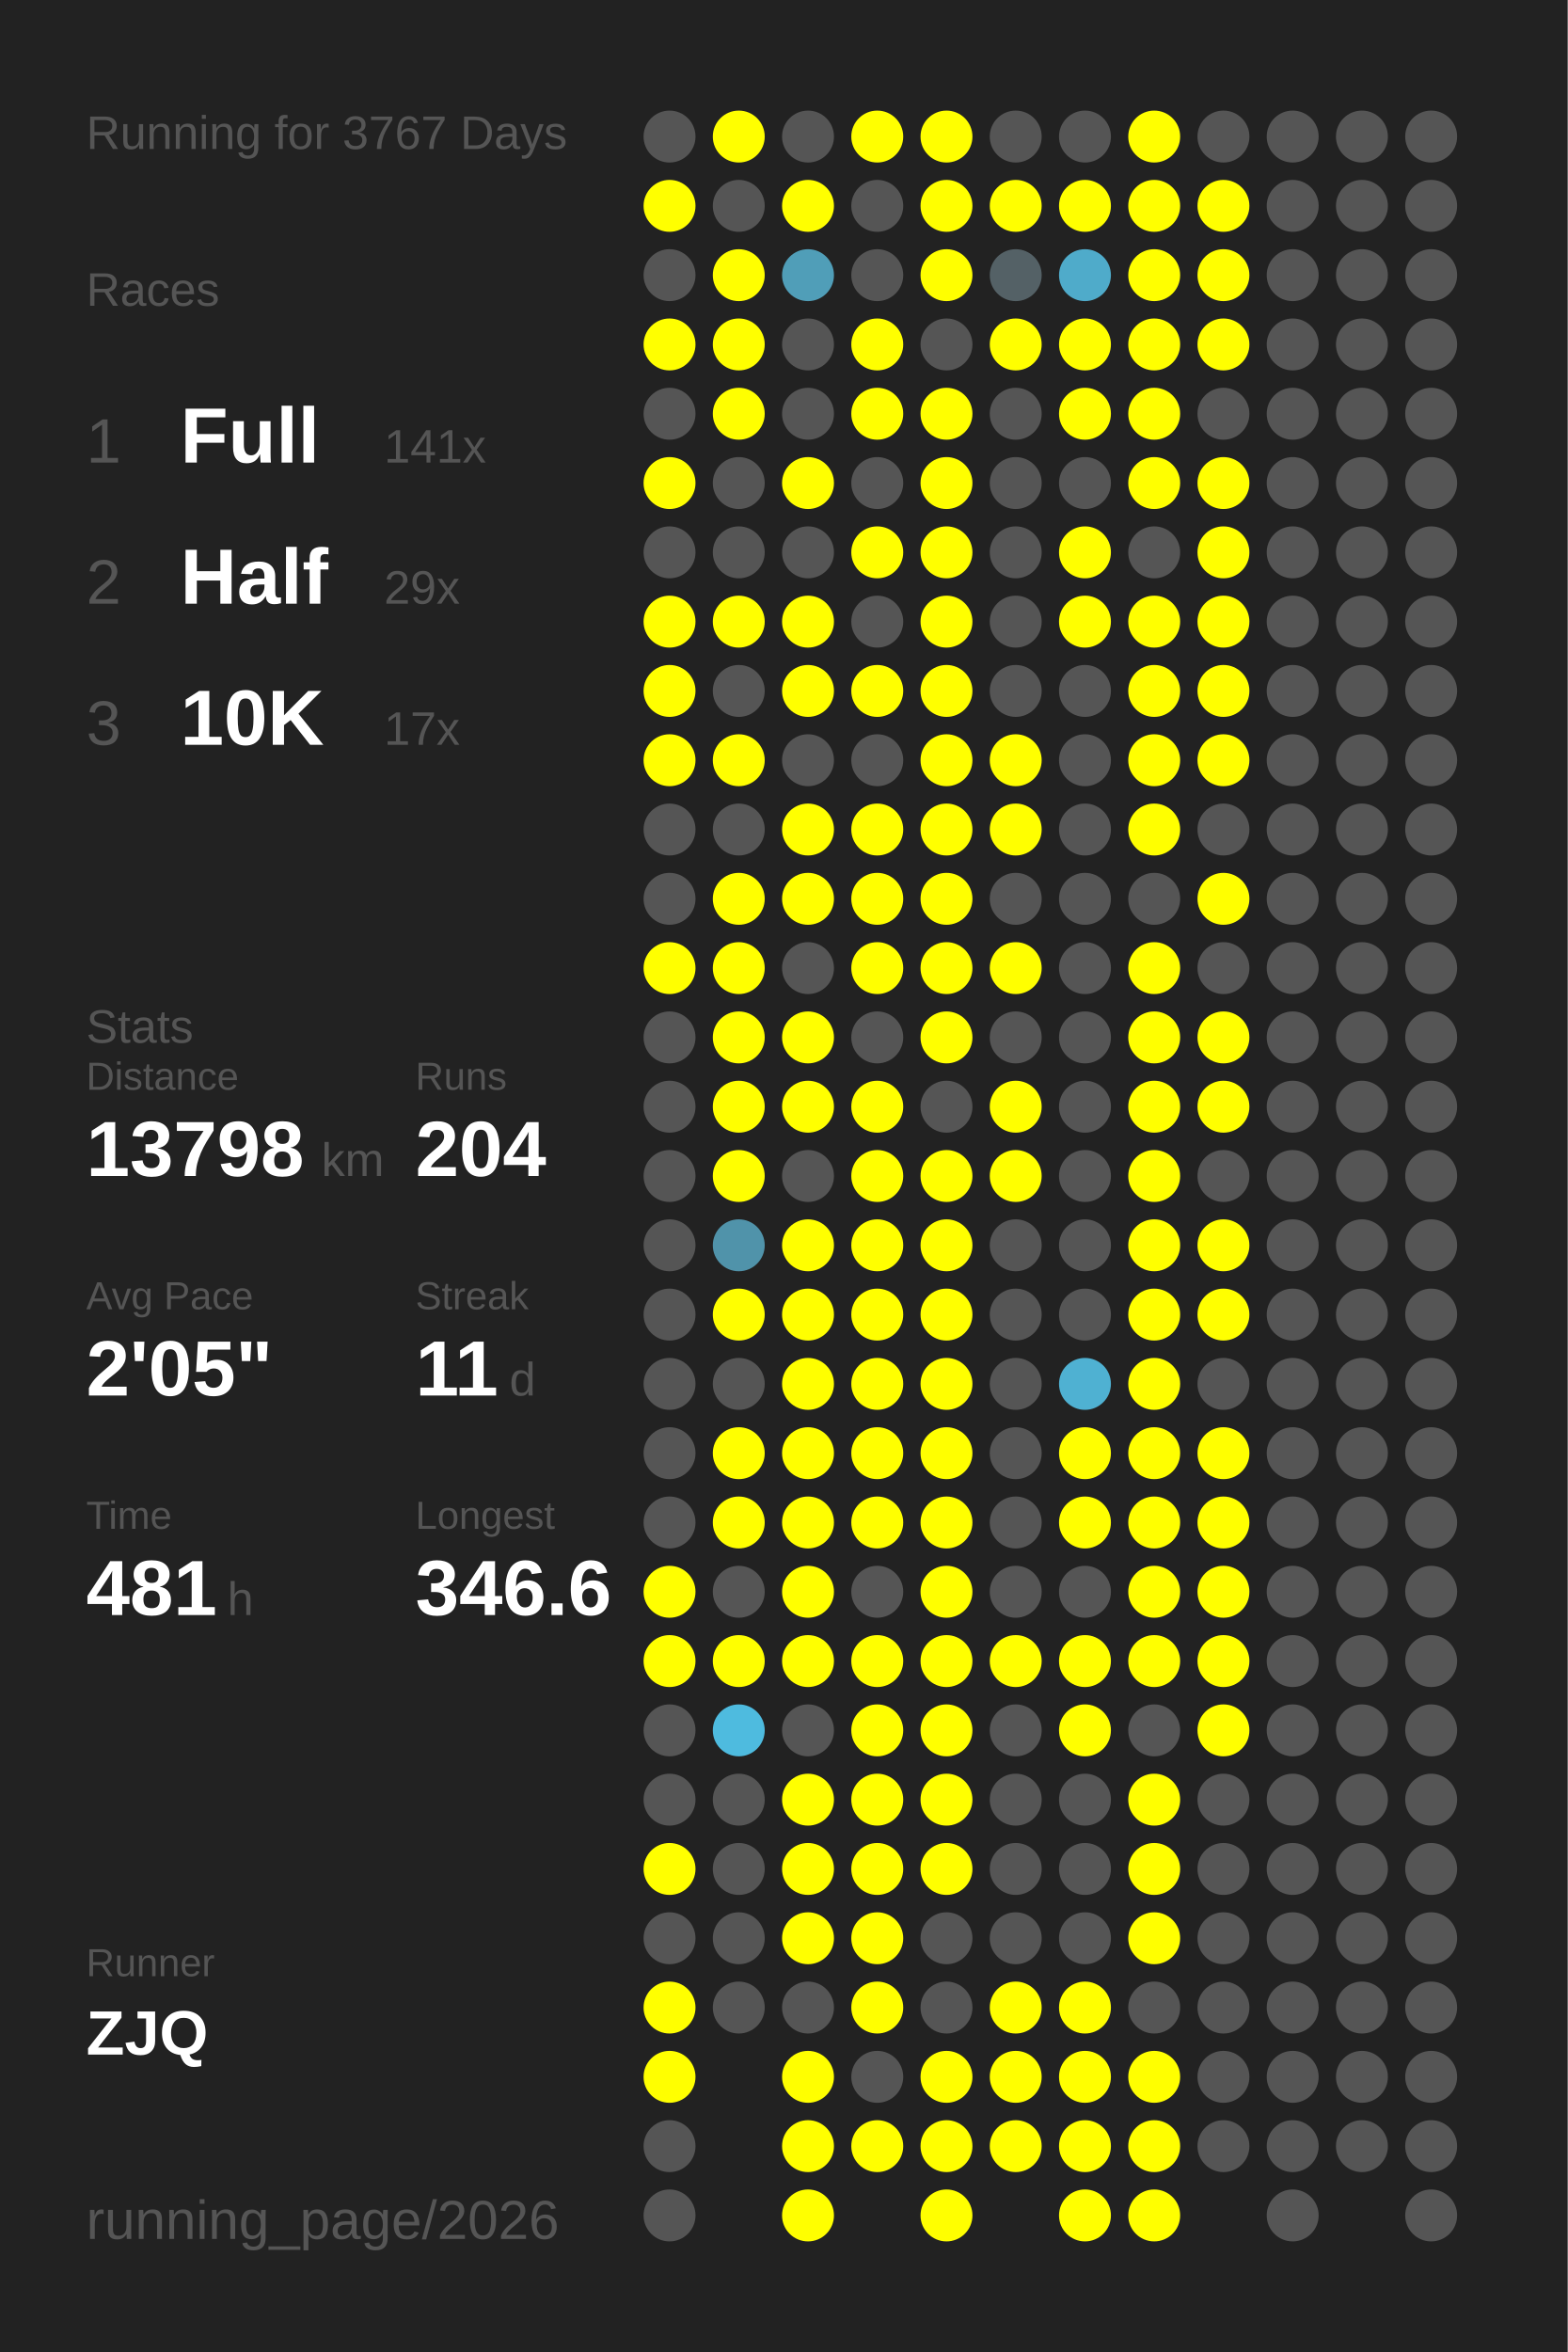
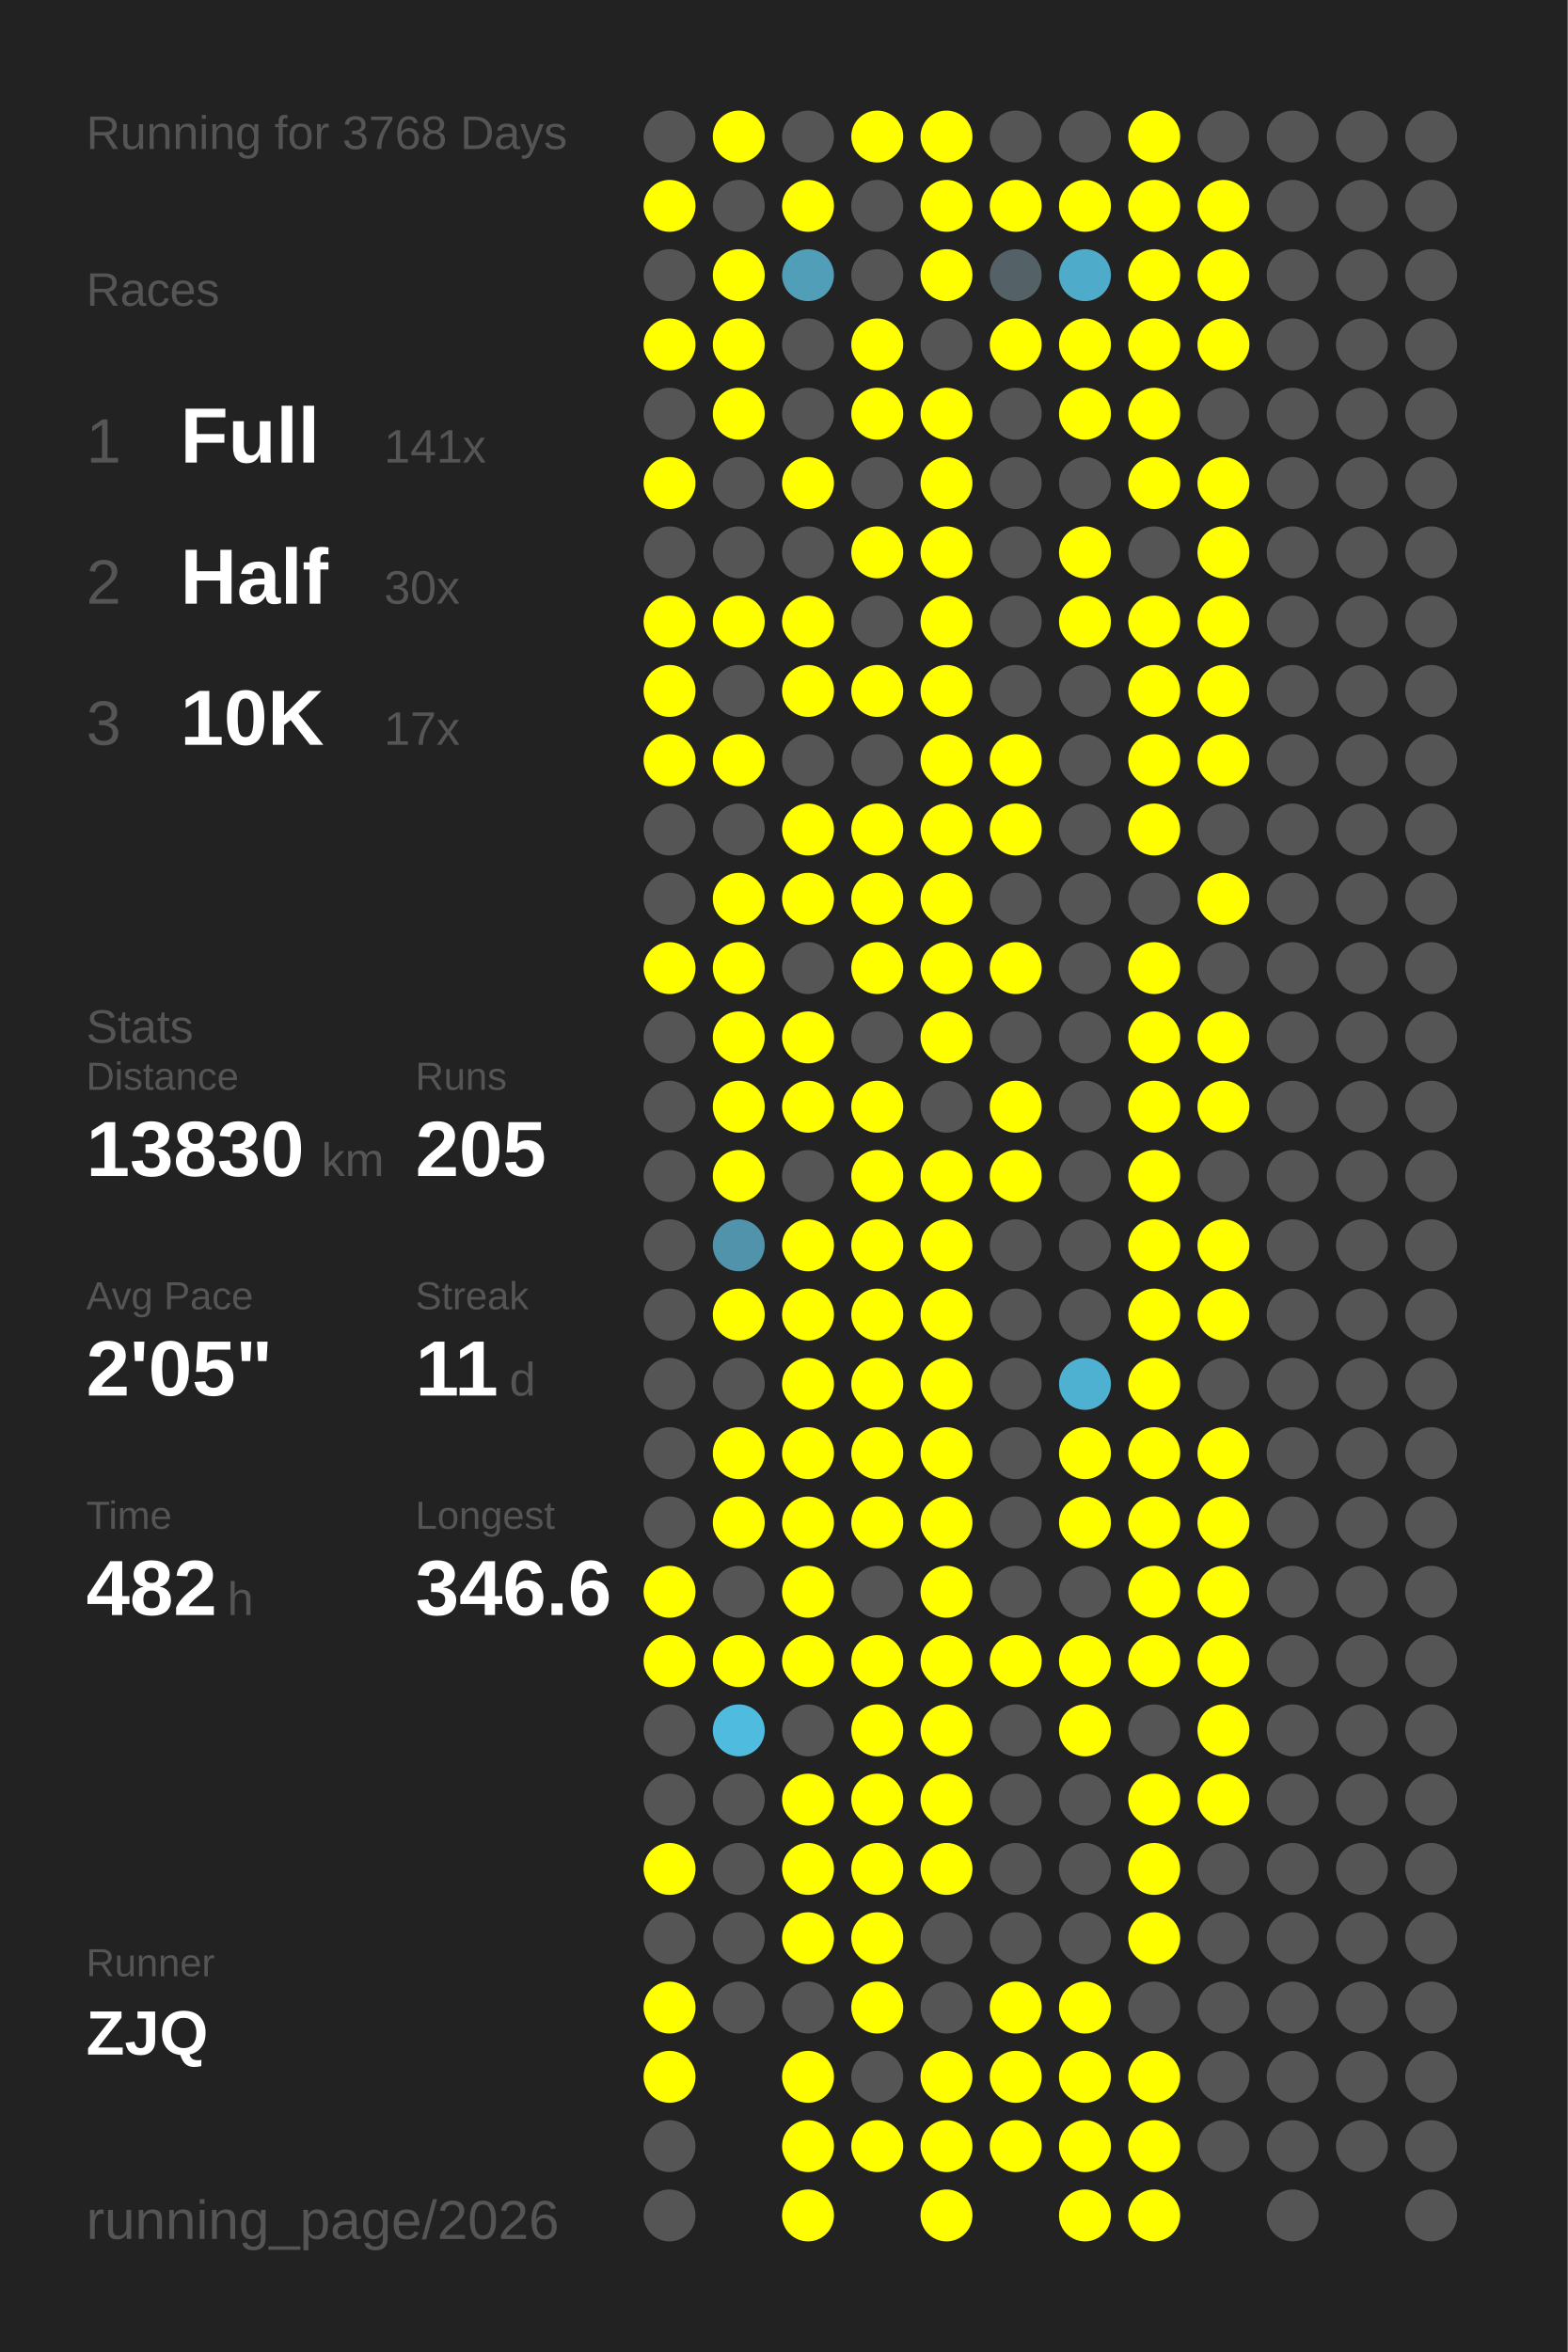
<svg xmlns="http://www.w3.org/2000/svg" baseProfile="full" height="300mm" version="1.1" viewBox="0,0,200,300" width="200mm">
  <defs />
  <rect fill="#222222" height="300" width="200" x="0" y="0" />
-   <text fill="#555555" style="font-size:6px; font-family:Arial;" x="11" y="19">Running for 3767 Days</text>
+   <text fill="#555555" style="font-size:6px; font-family:Arial;" x="11" y="19">Running for 3768 Days</text>
  <text fill="#555555" style="font-size:6px; font-family:Arial;" x="11" y="39">Races</text>
  <text fill="#555555" style="font-size:8px; font-family:Arial;" x="11" y="59">1</text>
  <text fill="#FFFFFF" style="font-size:10px; font-family:Arial; font-weight:bold;" x="23" y="59">Full</text>
  <text fill="#555555" style="font-size:6px; font-family:Arial;" x="49" y="59">141x</text>
  <text fill="#555555" style="font-size:8px; font-family:Arial;" x="11" y="77">2</text>
  <text fill="#FFFFFF" style="font-size:10px; font-family:Arial; font-weight:bold;" x="23" y="77">Half</text>
-   <text fill="#555555" style="font-size:6px; font-family:Arial;" x="49" y="77">29x</text>
+   <text fill="#555555" style="font-size:6px; font-family:Arial;" x="49" y="77">30x</text>
  <text fill="#555555" style="font-size:8px; font-family:Arial;" x="11" y="95">3</text>
  <text fill="#FFFFFF" style="font-size:10px; font-family:Arial; font-weight:bold;" x="23" y="95">10K</text>
  <text fill="#555555" style="font-size:6px; font-family:Arial;" x="49" y="95">17x</text>
  <text fill="#555555" style="font-size:6px; font-family:Arial;" x="11" y="133">Stats</text>
  <text fill="#555555" style="font-size:5px; font-family:Arial;" x="11" y="139">Distance</text>
-   <text fill="#FFFFFF" style="font-size:10px; font-family:Arial; font-weight:bold;" x="11" y="150">13798</text>
+   <text fill="#FFFFFF" style="font-size:10px; font-family:Arial; font-weight:bold;" x="11" y="150">13830</text>
  <text fill="#555555" style="font-size:6px; font-family:Arial;" x="41" y="150">km</text>
  <text fill="#555555" style="font-size:5px; font-family:Arial;" x="53" y="139">Runs</text>
-   <text fill="#FFFFFF" style="font-size:10px; font-family:Arial; font-weight:bold;" x="53" y="150">204</text>
+   <text fill="#FFFFFF" style="font-size:10px; font-family:Arial; font-weight:bold;" x="53" y="150">205</text>
  <text fill="#555555" style="font-size:5px; font-family:Arial;" x="11" y="167">Avg Pace</text>
  <text fill="#FFFFFF" style="font-size:10px; font-family:Arial; font-weight:bold;" x="11" y="178">2'05"</text>
  <text fill="#555555" style="font-size:5px; font-family:Arial;" x="53" y="167">Streak</text>
  <text fill="#FFFFFF" style="font-size:10px; font-family:Arial; font-weight:bold;" x="53" y="178">11</text>
  <text fill="#555555" style="font-size:6px; font-family:Arial;" x="65" y="178">d</text>
  <text fill="#555555" style="font-size:5px; font-family:Arial;" x="11" y="195">Time</text>
-   <text fill="#FFFFFF" style="font-size:10px; font-family:Arial; font-weight:bold;" x="11" y="206">481</text>
+   <text fill="#FFFFFF" style="font-size:10px; font-family:Arial; font-weight:bold;" x="11" y="206">482</text>
  <text fill="#555555" style="font-size:6px; font-family:Arial;" x="29" y="206">h</text>
  <text fill="#555555" style="font-size:5px; font-family:Arial;" x="53" y="195">Longest</text>
  <text fill="#FFFFFF" style="font-size:10px; font-family:Arial; font-weight:bold;" x="53" y="206">346.6</text>
  <text fill="#555555" style="font-size:5px; font-family:Arial;" x="11" y="252.065">Runner</text>
  <text fill="#FFFFFF" style="font-size:8px; font-family:Arial; font-weight:bold;" x="11" y="262.065">ZJQ</text>
  <text fill="#555555" style="font-size:7px; font-family:Arial;" x="11" y="285.581">running_page/2026</text>
  <circle cx="85.417" cy="17.419" fill="#555555" r="3.312" />
  <circle cx="85.417" cy="26.258" fill="#FFFF00" r="3.312" />
  <circle cx="85.417" cy="35.097" fill="#555555" r="3.312" />
  <circle cx="85.417" cy="43.935" fill="#FFFF00" r="3.312" />
  <circle cx="85.417" cy="52.774" fill="#555555" r="3.312" />
  <circle cx="85.417" cy="61.613" fill="#FFFF00" r="3.312" />
  <circle cx="85.417" cy="70.452" fill="#555555" r="3.312" />
  <circle cx="85.417" cy="79.29" fill="#FFFF00" r="3.312" />
  <circle cx="85.417" cy="88.129" fill="#FFFF00" r="3.312" />
  <circle cx="85.417" cy="96.968" fill="#FFFF00" r="3.312" />
  <circle cx="85.417" cy="105.806" fill="#555555" r="3.312" />
  <circle cx="85.417" cy="114.645" fill="#555555" r="3.312" />
  <circle cx="85.417" cy="123.484" fill="#FFFF00" r="3.312" />
  <circle cx="85.417" cy="132.323" fill="#555555" r="3.312" />
  <circle cx="85.417" cy="141.161" fill="#555555" r="3.312" />
  <circle cx="85.417" cy="150" fill="#555555" r="3.312" />
  <circle cx="85.417" cy="158.839" fill="#555555" r="3.312" />
  <circle cx="85.417" cy="167.677" fill="#555555" r="3.312" />
  <circle cx="85.417" cy="176.516" fill="#555555" r="3.312" />
  <circle cx="85.417" cy="185.355" fill="#555555" r="3.312" />
  <circle cx="85.417" cy="194.194" fill="#555555" r="3.312" />
  <circle cx="85.417" cy="203.032" fill="#FFFF00" r="3.312" />
  <circle cx="85.417" cy="211.871" fill="#FFFF00" r="3.312" />
  <circle cx="85.417" cy="220.71" fill="#555555" r="3.312" />
  <circle cx="85.417" cy="229.548" fill="#555555" r="3.312" />
  <circle cx="85.417" cy="238.387" fill="#FFFF00" r="3.312" />
  <circle cx="85.417" cy="247.226" fill="#555555" r="3.312" />
  <circle cx="85.417" cy="256.065" fill="#FFFF00" r="3.312" />
  <circle cx="85.417" cy="264.903" fill="#FFFF00" r="3.312" />
  <circle cx="85.417" cy="273.742" fill="#555555" r="3.312" />
  <circle cx="85.417" cy="282.581" fill="#555555" r="3.312" />
  <circle cx="94.25" cy="17.419" fill="#FFFF00" r="3.312" />
  <circle cx="94.25" cy="26.258" fill="#555555" r="3.312" />
  <circle cx="94.25" cy="35.097" fill="#FFFF00" r="3.312" />
  <circle cx="94.25" cy="43.935" fill="#FFFF00" r="3.312" />
  <circle cx="94.25" cy="52.774" fill="#FFFF00" r="3.312" />
  <circle cx="94.25" cy="61.613" fill="#555555" r="3.312" />
  <circle cx="94.25" cy="70.452" fill="#555555" r="3.312" />
  <circle cx="94.25" cy="79.29" fill="#FFFF00" r="3.312" />
  <circle cx="94.25" cy="88.129" fill="#555555" r="3.312" />
  <circle cx="94.25" cy="96.968" fill="#FFFF00" r="3.312" />
  <circle cx="94.25" cy="105.806" fill="#555555" r="3.312" />
  <circle cx="94.25" cy="114.645" fill="#FFFF00" r="3.312" />
  <circle cx="94.25" cy="123.484" fill="#FFFF00" r="3.312" />
  <circle cx="94.25" cy="132.323" fill="#FFFF00" r="3.312" />
  <circle cx="94.25" cy="141.161" fill="#FFFF00" r="3.312" />
  <circle cx="94.25" cy="150" fill="#FFFF00" r="3.312" />
  <circle cx="94.25" cy="158.839" fill="#5093aa" r="3.312" />
  <circle cx="94.25" cy="167.677" fill="#FFFF00" r="3.312" />
  <circle cx="94.25" cy="176.516" fill="#555555" r="3.312" />
  <circle cx="94.25" cy="185.355" fill="#FFFF00" r="3.312" />
  <circle cx="94.25" cy="194.194" fill="#FFFF00" r="3.312" />
  <circle cx="94.25" cy="203.032" fill="#555555" r="3.312" />
  <circle cx="94.25" cy="211.871" fill="#FFFF00" r="3.312" />
  <circle cx="94.25" cy="220.71" fill="#4ebbdf" r="3.312" />
  <circle cx="94.25" cy="229.548" fill="#555555" r="3.312" />
  <circle cx="94.25" cy="238.387" fill="#555555" r="3.312" />
  <circle cx="94.25" cy="247.226" fill="#555555" r="3.312" />
  <circle cx="94.25" cy="256.065" fill="#555555" r="3.312" />
  <circle cx="103.083" cy="17.419" fill="#555555" r="3.312" />
  <circle cx="103.083" cy="26.258" fill="#FFFF00" r="3.312" />
  <circle cx="103.083" cy="35.097" fill="#509eb8" r="3.312" />
  <circle cx="103.083" cy="43.935" fill="#555555" r="3.312" />
  <circle cx="103.083" cy="52.774" fill="#555555" r="3.312" />
  <circle cx="103.083" cy="61.613" fill="#FFFF00" r="3.312" />
  <circle cx="103.083" cy="70.452" fill="#555555" r="3.312" />
  <circle cx="103.083" cy="79.29" fill="#FFFF00" r="3.312" />
  <circle cx="103.083" cy="88.129" fill="#FFFF00" r="3.312" />
  <circle cx="103.083" cy="96.968" fill="#555555" r="3.312" />
  <circle cx="103.083" cy="105.806" fill="#FFFF00" r="3.312" />
  <circle cx="103.083" cy="114.645" fill="#FFFF00" r="3.312" />
  <circle cx="103.083" cy="123.484" fill="#555555" r="3.312" />
  <circle cx="103.083" cy="132.323" fill="#FFFF00" r="3.312" />
  <circle cx="103.083" cy="141.161" fill="#FFFF00" r="3.312" />
  <circle cx="103.083" cy="150" fill="#555555" r="3.312" />
  <circle cx="103.083" cy="158.839" fill="#FFFF00" r="3.312" />
  <circle cx="103.083" cy="167.677" fill="#FFFF00" r="3.312" />
  <circle cx="103.083" cy="176.516" fill="#FFFF00" r="3.312" />
  <circle cx="103.083" cy="185.355" fill="#FFFF00" r="3.312" />
  <circle cx="103.083" cy="194.194" fill="#FFFF00" r="3.312" />
  <circle cx="103.083" cy="203.032" fill="#FFFF00" r="3.312" />
  <circle cx="103.083" cy="211.871" fill="#FFFF00" r="3.312" />
  <circle cx="103.083" cy="220.71" fill="#555555" r="3.312" />
  <circle cx="103.083" cy="229.548" fill="#FFFF00" r="3.312" />
  <circle cx="103.083" cy="238.387" fill="#FFFF00" r="3.312" />
  <circle cx="103.083" cy="247.226" fill="#FFFF00" r="3.312" />
  <circle cx="103.083" cy="256.065" fill="#555555" r="3.312" />
  <circle cx="103.083" cy="264.903" fill="#FFFF00" r="3.312" />
  <circle cx="103.083" cy="273.742" fill="#FFFF00" r="3.312" />
  <circle cx="103.083" cy="282.581" fill="#FFFF00" r="3.312" />
  <circle cx="111.917" cy="17.419" fill="#FFFF00" r="3.312" />
  <circle cx="111.917" cy="26.258" fill="#555555" r="3.312" />
  <circle cx="111.917" cy="35.097" fill="#555555" r="3.312" />
  <circle cx="111.917" cy="43.935" fill="#FFFF00" r="3.312" />
  <circle cx="111.917" cy="52.774" fill="#FFFF00" r="3.312" />
  <circle cx="111.917" cy="61.613" fill="#555555" r="3.312" />
  <circle cx="111.917" cy="70.452" fill="#FFFF00" r="3.312" />
  <circle cx="111.917" cy="79.29" fill="#555555" r="3.312" />
  <circle cx="111.917" cy="88.129" fill="#FFFF00" r="3.312" />
  <circle cx="111.917" cy="96.968" fill="#555555" r="3.312" />
  <circle cx="111.917" cy="105.806" fill="#FFFF00" r="3.312" />
  <circle cx="111.917" cy="114.645" fill="#FFFF00" r="3.312" />
  <circle cx="111.917" cy="123.484" fill="#FFFF00" r="3.312" />
  <circle cx="111.917" cy="132.323" fill="#555555" r="3.312" />
  <circle cx="111.917" cy="141.161" fill="#FFFF00" r="3.312" />
  <circle cx="111.917" cy="150" fill="#FFFF00" r="3.312" />
  <circle cx="111.917" cy="158.839" fill="#FFFF00" r="3.312" />
  <circle cx="111.917" cy="167.677" fill="#FFFF00" r="3.312" />
  <circle cx="111.917" cy="176.516" fill="#FFFF00" r="3.312" />
  <circle cx="111.917" cy="185.355" fill="#FFFF00" r="3.312" />
  <circle cx="111.917" cy="194.194" fill="#FFFF00" r="3.312" />
  <circle cx="111.917" cy="203.032" fill="#555555" r="3.312" />
  <circle cx="111.917" cy="211.871" fill="#FFFF00" r="3.312" />
  <circle cx="111.917" cy="220.71" fill="#FFFF00" r="3.312" />
  <circle cx="111.917" cy="229.548" fill="#FFFF00" r="3.312" />
  <circle cx="111.917" cy="238.387" fill="#FFFF00" r="3.312" />
  <circle cx="111.917" cy="247.226" fill="#FFFF00" r="3.312" />
  <circle cx="111.917" cy="256.065" fill="#FFFF00" r="3.312" />
  <circle cx="111.917" cy="264.903" fill="#555555" r="3.312" />
  <circle cx="111.917" cy="273.742" fill="#FFFF00" r="3.312" />
  <circle cx="120.75" cy="17.419" fill="#FFFF00" r="3.312" />
  <circle cx="120.75" cy="26.258" fill="#FFFF00" r="3.312" />
  <circle cx="120.75" cy="35.097" fill="#FFFF00" r="3.312" />
  <circle cx="120.75" cy="43.935" fill="#555555" r="3.312" />
  <circle cx="120.75" cy="52.774" fill="#FFFF00" r="3.312" />
  <circle cx="120.75" cy="61.613" fill="#FFFF00" r="3.312" />
  <circle cx="120.75" cy="70.452" fill="#FFFF00" r="3.312" />
  <circle cx="120.75" cy="79.29" fill="#FFFF00" r="3.312" />
  <circle cx="120.75" cy="88.129" fill="#FFFF00" r="3.312" />
  <circle cx="120.75" cy="96.968" fill="#FFFF00" r="3.312" />
  <circle cx="120.75" cy="105.806" fill="#FFFF00" r="3.312" />
  <circle cx="120.75" cy="114.645" fill="#FFFF00" r="3.312" />
  <circle cx="120.75" cy="123.484" fill="#FFFF00" r="3.312" />
  <circle cx="120.75" cy="132.323" fill="#FFFF00" r="3.312" />
  <circle cx="120.75" cy="141.161" fill="#555555" r="3.312" />
  <circle cx="120.75" cy="150" fill="#FFFF00" r="3.312" />
  <circle cx="120.75" cy="158.839" fill="#FFFF00" r="3.312" />
  <circle cx="120.75" cy="167.677" fill="#FFFF00" r="3.312" />
  <circle cx="120.75" cy="176.516" fill="#FFFF00" r="3.312" />
  <circle cx="120.75" cy="185.355" fill="#FFFF00" r="3.312" />
  <circle cx="120.75" cy="194.194" fill="#FFFF00" r="3.312" />
  <circle cx="120.75" cy="203.032" fill="#FFFF00" r="3.312" />
  <circle cx="120.75" cy="211.871" fill="#FFFF00" r="3.312" />
  <circle cx="120.75" cy="220.71" fill="#FFFF00" r="3.312" />
  <circle cx="120.75" cy="229.548" fill="#FFFF00" r="3.312" />
  <circle cx="120.75" cy="238.387" fill="#FFFF00" r="3.312" />
  <circle cx="120.75" cy="247.226" fill="#555555" r="3.312" />
  <circle cx="120.75" cy="256.065" fill="#555555" r="3.312" />
  <circle cx="120.75" cy="264.903" fill="#FFFF00" r="3.312" />
  <circle cx="120.75" cy="273.742" fill="#FFFF00" r="3.312" />
  <circle cx="120.75" cy="282.581" fill="#FFFF00" r="3.312" />
  <circle cx="129.583" cy="17.419" fill="#555555" r="3.312" />
  <circle cx="129.583" cy="26.258" fill="#FFFF00" r="3.312" />
  <circle cx="129.583" cy="35.097" fill="#546166" r="3.312" />
  <circle cx="129.583" cy="43.935" fill="#FFFF00" r="3.312" />
  <circle cx="129.583" cy="52.774" fill="#555555" r="3.312" />
  <circle cx="129.583" cy="61.613" fill="#555555" r="3.312" />
  <circle cx="129.583" cy="70.452" fill="#555555" r="3.312" />
  <circle cx="129.583" cy="79.29" fill="#555555" r="3.312" />
  <circle cx="129.583" cy="88.129" fill="#555555" r="3.312" />
  <circle cx="129.583" cy="96.968" fill="#FFFF00" r="3.312" />
  <circle cx="129.583" cy="105.806" fill="#FFFF00" r="3.312" />
  <circle cx="129.583" cy="114.645" fill="#555555" r="3.312" />
  <circle cx="129.583" cy="123.484" fill="#FFFF00" r="3.312" />
  <circle cx="129.583" cy="132.323" fill="#555555" r="3.312" />
  <circle cx="129.583" cy="141.161" fill="#FFFF00" r="3.312" />
  <circle cx="129.583" cy="150" fill="#FFFF00" r="3.312" />
  <circle cx="129.583" cy="158.839" fill="#555555" r="3.312" />
  <circle cx="129.583" cy="167.677" fill="#555555" r="3.312" />
  <circle cx="129.583" cy="176.516" fill="#555555" r="3.312" />
  <circle cx="129.583" cy="185.355" fill="#555555" r="3.312" />
  <circle cx="129.583" cy="194.194" fill="#555555" r="3.312" />
  <circle cx="129.583" cy="203.032" fill="#555555" r="3.312" />
  <circle cx="129.583" cy="211.871" fill="#FFFF00" r="3.312" />
  <circle cx="129.583" cy="220.71" fill="#555555" r="3.312" />
  <circle cx="129.583" cy="229.548" fill="#555555" r="3.312" />
  <circle cx="129.583" cy="238.387" fill="#555555" r="3.312" />
  <circle cx="129.583" cy="247.226" fill="#555555" r="3.312" />
  <circle cx="129.583" cy="256.065" fill="#FFFF00" r="3.312" />
  <circle cx="129.583" cy="264.903" fill="#FFFF00" r="3.312" />
  <circle cx="129.583" cy="273.742" fill="#FFFF00" r="3.312" />
  <circle cx="138.417" cy="17.419" fill="#555555" r="3.312" />
  <circle cx="138.417" cy="26.258" fill="#FFFF00" r="3.312" />
  <circle cx="138.417" cy="35.097" fill="#4fabca" r="3.312" />
  <circle cx="138.417" cy="43.935" fill="#FFFF00" r="3.312" />
  <circle cx="138.417" cy="52.774" fill="#FFFF00" r="3.312" />
  <circle cx="138.417" cy="61.613" fill="#555555" r="3.312" />
  <circle cx="138.417" cy="70.452" fill="#FFFF00" r="3.312" />
  <circle cx="138.417" cy="79.29" fill="#FFFF00" r="3.312" />
  <circle cx="138.417" cy="88.129" fill="#555555" r="3.312" />
  <circle cx="138.417" cy="96.968" fill="#555555" r="3.312" />
  <circle cx="138.417" cy="105.806" fill="#555555" r="3.312" />
  <circle cx="138.417" cy="114.645" fill="#555555" r="3.312" />
  <circle cx="138.417" cy="123.484" fill="#555555" r="3.312" />
  <circle cx="138.417" cy="132.323" fill="#555555" r="3.312" />
  <circle cx="138.417" cy="141.161" fill="#555555" r="3.312" />
  <circle cx="138.417" cy="150" fill="#555555" r="3.312" />
  <circle cx="138.417" cy="158.839" fill="#555555" r="3.312" />
  <circle cx="138.417" cy="167.677" fill="#555555" r="3.312" />
  <circle cx="138.417" cy="176.516" fill="#4fb1d2" r="3.312" />
  <circle cx="138.417" cy="185.355" fill="#FFFF00" r="3.312" />
  <circle cx="138.417" cy="194.194" fill="#FFFF00" r="3.312" />
  <circle cx="138.417" cy="203.032" fill="#555555" r="3.312" />
  <circle cx="138.417" cy="211.871" fill="#FFFF00" r="3.312" />
  <circle cx="138.417" cy="220.71" fill="#FFFF00" r="3.312" />
  <circle cx="138.417" cy="229.548" fill="#555555" r="3.312" />
  <circle cx="138.417" cy="238.387" fill="#555555" r="3.312" />
  <circle cx="138.417" cy="247.226" fill="#555555" r="3.312" />
  <circle cx="138.417" cy="256.065" fill="#FFFF00" r="3.312" />
  <circle cx="138.417" cy="264.903" fill="#FFFF00" r="3.312" />
  <circle cx="138.417" cy="273.742" fill="#FFFF00" r="3.312" />
  <circle cx="138.417" cy="282.581" fill="#FFFF00" r="3.312" />
  <circle cx="147.25" cy="17.419" fill="#FFFF00" r="3.312" />
  <circle cx="147.25" cy="26.258" fill="#FFFF00" r="3.312" />
  <circle cx="147.25" cy="35.097" fill="#FFFF00" r="3.312" />
  <circle cx="147.25" cy="43.935" fill="#FFFF00" r="3.312" />
  <circle cx="147.25" cy="52.774" fill="#FFFF00" r="3.312" />
  <circle cx="147.25" cy="61.613" fill="#FFFF00" r="3.312" />
  <circle cx="147.25" cy="70.452" fill="#555555" r="3.312" />
  <circle cx="147.25" cy="79.29" fill="#FFFF00" r="3.312" />
  <circle cx="147.25" cy="88.129" fill="#FFFF00" r="3.312" />
  <circle cx="147.25" cy="96.968" fill="#FFFF00" r="3.312" />
  <circle cx="147.25" cy="105.806" fill="#FFFF00" r="3.312" />
  <circle cx="147.25" cy="114.645" fill="#555555" r="3.312" />
  <circle cx="147.25" cy="123.484" fill="#FFFF00" r="3.312" />
  <circle cx="147.25" cy="132.323" fill="#FFFF00" r="3.312" />
  <circle cx="147.25" cy="141.161" fill="#FFFF00" r="3.312" />
  <circle cx="147.25" cy="150" fill="#FFFF00" r="3.312" />
  <circle cx="147.25" cy="158.839" fill="#FFFF00" r="3.312" />
  <circle cx="147.25" cy="167.677" fill="#FFFF00" r="3.312" />
  <circle cx="147.25" cy="176.516" fill="#FFFF00" r="3.312" />
  <circle cx="147.25" cy="185.355" fill="#FFFF00" r="3.312" />
  <circle cx="147.25" cy="194.194" fill="#FFFF00" r="3.312" />
  <circle cx="147.25" cy="203.032" fill="#FFFF00" r="3.312" />
  <circle cx="147.25" cy="211.871" fill="#FFFF00" r="3.312" />
  <circle cx="147.25" cy="220.71" fill="#555555" r="3.312" />
  <circle cx="147.25" cy="229.548" fill="#FFFF00" r="3.312" />
  <circle cx="147.25" cy="238.387" fill="#FFFF00" r="3.312" />
  <circle cx="147.25" cy="247.226" fill="#FFFF00" r="3.312" />
  <circle cx="147.25" cy="256.065" fill="#555555" r="3.312" />
  <circle cx="147.25" cy="264.903" fill="#FFFF00" r="3.312" />
  <circle cx="147.25" cy="273.742" fill="#FFFF00" r="3.312" />
  <circle cx="147.25" cy="282.581" fill="#FFFF00" r="3.312" />
  <circle cx="156.083" cy="17.419" fill="#555555" r="3.312" />
  <circle cx="156.083" cy="26.258" fill="#FFFF00" r="3.312" />
  <circle cx="156.083" cy="35.097" fill="#FFFF00" r="3.312" />
  <circle cx="156.083" cy="43.935" fill="#FFFF00" r="3.312" />
  <circle cx="156.083" cy="52.774" fill="#555555" r="3.312" />
  <circle cx="156.083" cy="61.613" fill="#FFFF00" r="3.312" />
  <circle cx="156.083" cy="70.452" fill="#FFFF00" r="3.312" />
  <circle cx="156.083" cy="79.29" fill="#FFFF00" r="3.312" />
  <circle cx="156.083" cy="88.129" fill="#FFFF00" r="3.312" />
  <circle cx="156.083" cy="96.968" fill="#FFFF00" r="3.312" />
  <circle cx="156.083" cy="105.806" fill="#555555" r="3.312" />
  <circle cx="156.083" cy="114.645" fill="#FFFF00" r="3.312" />
  <circle cx="156.083" cy="123.484" fill="#555555" r="3.312" />
  <circle cx="156.083" cy="132.323" fill="#FFFF00" r="3.312" />
  <circle cx="156.083" cy="141.161" fill="#FFFF00" r="3.312" />
  <circle cx="156.083" cy="150" fill="#555555" r="3.312" />
  <circle cx="156.083" cy="158.839" fill="#FFFF00" r="3.312" />
  <circle cx="156.083" cy="167.677" fill="#FFFF00" r="3.312" />
  <circle cx="156.083" cy="176.516" fill="#555555" r="3.312" />
  <circle cx="156.083" cy="185.355" fill="#FFFF00" r="3.312" />
  <circle cx="156.083" cy="194.194" fill="#FFFF00" r="3.312" />
  <circle cx="156.083" cy="203.032" fill="#FFFF00" r="3.312" />
  <circle cx="156.083" cy="211.871" fill="#FFFF00" r="3.312" />
  <circle cx="156.083" cy="220.71" fill="#FFFF00" r="3.312" />
-   <circle cx="156.083" cy="229.548" fill="#555555" r="3.312" />
+   <circle cx="156.083" cy="229.548" fill="#FFFF00" r="3.312" />
  <circle cx="156.083" cy="238.387" fill="#555555" r="3.312" />
  <circle cx="156.083" cy="247.226" fill="#555555" r="3.312" />
  <circle cx="156.083" cy="256.065" fill="#555555" r="3.312" />
  <circle cx="156.083" cy="264.903" fill="#555555" r="3.312" />
  <circle cx="156.083" cy="273.742" fill="#555555" r="3.312" />
  <circle cx="164.917" cy="17.419" fill="#555555" r="3.312" />
  <circle cx="164.917" cy="26.258" fill="#555555" r="3.312" />
  <circle cx="164.917" cy="35.097" fill="#555555" r="3.312" />
  <circle cx="164.917" cy="43.935" fill="#555555" r="3.312" />
  <circle cx="164.917" cy="52.774" fill="#555555" r="3.312" />
  <circle cx="164.917" cy="61.613" fill="#555555" r="3.312" />
  <circle cx="164.917" cy="70.452" fill="#555555" r="3.312" />
  <circle cx="164.917" cy="79.29" fill="#555555" r="3.312" />
  <circle cx="164.917" cy="88.129" fill="#555555" r="3.312" />
  <circle cx="164.917" cy="96.968" fill="#555555" r="3.312" />
  <circle cx="164.917" cy="105.806" fill="#555555" r="3.312" />
  <circle cx="164.917" cy="114.645" fill="#555555" r="3.312" />
  <circle cx="164.917" cy="123.484" fill="#555555" r="3.312" />
  <circle cx="164.917" cy="132.323" fill="#555555" r="3.312" />
  <circle cx="164.917" cy="141.161" fill="#555555" r="3.312" />
  <circle cx="164.917" cy="150" fill="#555555" r="3.312" />
  <circle cx="164.917" cy="158.839" fill="#555555" r="3.312" />
  <circle cx="164.917" cy="167.677" fill="#555555" r="3.312" />
  <circle cx="164.917" cy="176.516" fill="#555555" r="3.312" />
  <circle cx="164.917" cy="185.355" fill="#555555" r="3.312" />
  <circle cx="164.917" cy="194.194" fill="#555555" r="3.312" />
  <circle cx="164.917" cy="203.032" fill="#555555" r="3.312" />
  <circle cx="164.917" cy="211.871" fill="#555555" r="3.312" />
  <circle cx="164.917" cy="220.71" fill="#555555" r="3.312" />
  <circle cx="164.917" cy="229.548" fill="#555555" r="3.312" />
  <circle cx="164.917" cy="238.387" fill="#555555" r="3.312" />
  <circle cx="164.917" cy="247.226" fill="#555555" r="3.312" />
  <circle cx="164.917" cy="256.065" fill="#555555" r="3.312" />
  <circle cx="164.917" cy="264.903" fill="#555555" r="3.312" />
  <circle cx="164.917" cy="273.742" fill="#555555" r="3.312" />
  <circle cx="164.917" cy="282.581" fill="#555555" r="3.312" />
  <circle cx="173.75" cy="17.419" fill="#555555" r="3.312" />
  <circle cx="173.75" cy="26.258" fill="#555555" r="3.312" />
  <circle cx="173.75" cy="35.097" fill="#555555" r="3.312" />
  <circle cx="173.75" cy="43.935" fill="#555555" r="3.312" />
  <circle cx="173.75" cy="52.774" fill="#555555" r="3.312" />
  <circle cx="173.75" cy="61.613" fill="#555555" r="3.312" />
  <circle cx="173.75" cy="70.452" fill="#555555" r="3.312" />
  <circle cx="173.75" cy="79.29" fill="#555555" r="3.312" />
  <circle cx="173.75" cy="88.129" fill="#555555" r="3.312" />
  <circle cx="173.75" cy="96.968" fill="#555555" r="3.312" />
  <circle cx="173.75" cy="105.806" fill="#555555" r="3.312" />
  <circle cx="173.75" cy="114.645" fill="#555555" r="3.312" />
  <circle cx="173.75" cy="123.484" fill="#555555" r="3.312" />
  <circle cx="173.75" cy="132.323" fill="#555555" r="3.312" />
  <circle cx="173.75" cy="141.161" fill="#555555" r="3.312" />
  <circle cx="173.75" cy="150" fill="#555555" r="3.312" />
  <circle cx="173.75" cy="158.839" fill="#555555" r="3.312" />
  <circle cx="173.75" cy="167.677" fill="#555555" r="3.312" />
  <circle cx="173.75" cy="176.516" fill="#555555" r="3.312" />
  <circle cx="173.75" cy="185.355" fill="#555555" r="3.312" />
  <circle cx="173.75" cy="194.194" fill="#555555" r="3.312" />
  <circle cx="173.75" cy="203.032" fill="#555555" r="3.312" />
  <circle cx="173.75" cy="211.871" fill="#555555" r="3.312" />
  <circle cx="173.75" cy="220.71" fill="#555555" r="3.312" />
  <circle cx="173.75" cy="229.548" fill="#555555" r="3.312" />
  <circle cx="173.75" cy="238.387" fill="#555555" r="3.312" />
  <circle cx="173.75" cy="247.226" fill="#555555" r="3.312" />
  <circle cx="173.75" cy="256.065" fill="#555555" r="3.312" />
  <circle cx="173.75" cy="264.903" fill="#555555" r="3.312" />
  <circle cx="173.75" cy="273.742" fill="#555555" r="3.312" />
  <circle cx="182.583" cy="17.419" fill="#555555" r="3.312" />
  <circle cx="182.583" cy="26.258" fill="#555555" r="3.312" />
  <circle cx="182.583" cy="35.097" fill="#555555" r="3.312" />
  <circle cx="182.583" cy="43.935" fill="#555555" r="3.312" />
  <circle cx="182.583" cy="52.774" fill="#555555" r="3.312" />
  <circle cx="182.583" cy="61.613" fill="#555555" r="3.312" />
  <circle cx="182.583" cy="70.452" fill="#555555" r="3.312" />
  <circle cx="182.583" cy="79.29" fill="#555555" r="3.312" />
  <circle cx="182.583" cy="88.129" fill="#555555" r="3.312" />
  <circle cx="182.583" cy="96.968" fill="#555555" r="3.312" />
  <circle cx="182.583" cy="105.806" fill="#555555" r="3.312" />
  <circle cx="182.583" cy="114.645" fill="#555555" r="3.312" />
  <circle cx="182.583" cy="123.484" fill="#555555" r="3.312" />
  <circle cx="182.583" cy="132.323" fill="#555555" r="3.312" />
  <circle cx="182.583" cy="141.161" fill="#555555" r="3.312" />
  <circle cx="182.583" cy="150" fill="#555555" r="3.312" />
  <circle cx="182.583" cy="158.839" fill="#555555" r="3.312" />
  <circle cx="182.583" cy="167.677" fill="#555555" r="3.312" />
  <circle cx="182.583" cy="176.516" fill="#555555" r="3.312" />
  <circle cx="182.583" cy="185.355" fill="#555555" r="3.312" />
  <circle cx="182.583" cy="194.194" fill="#555555" r="3.312" />
  <circle cx="182.583" cy="203.032" fill="#555555" r="3.312" />
  <circle cx="182.583" cy="211.871" fill="#555555" r="3.312" />
  <circle cx="182.583" cy="220.71" fill="#555555" r="3.312" />
  <circle cx="182.583" cy="229.548" fill="#555555" r="3.312" />
  <circle cx="182.583" cy="238.387" fill="#555555" r="3.312" />
  <circle cx="182.583" cy="247.226" fill="#555555" r="3.312" />
  <circle cx="182.583" cy="256.065" fill="#555555" r="3.312" />
  <circle cx="182.583" cy="264.903" fill="#555555" r="3.312" />
  <circle cx="182.583" cy="273.742" fill="#555555" r="3.312" />
  <circle cx="182.583" cy="282.581" fill="#555555" r="3.312" />
</svg>
